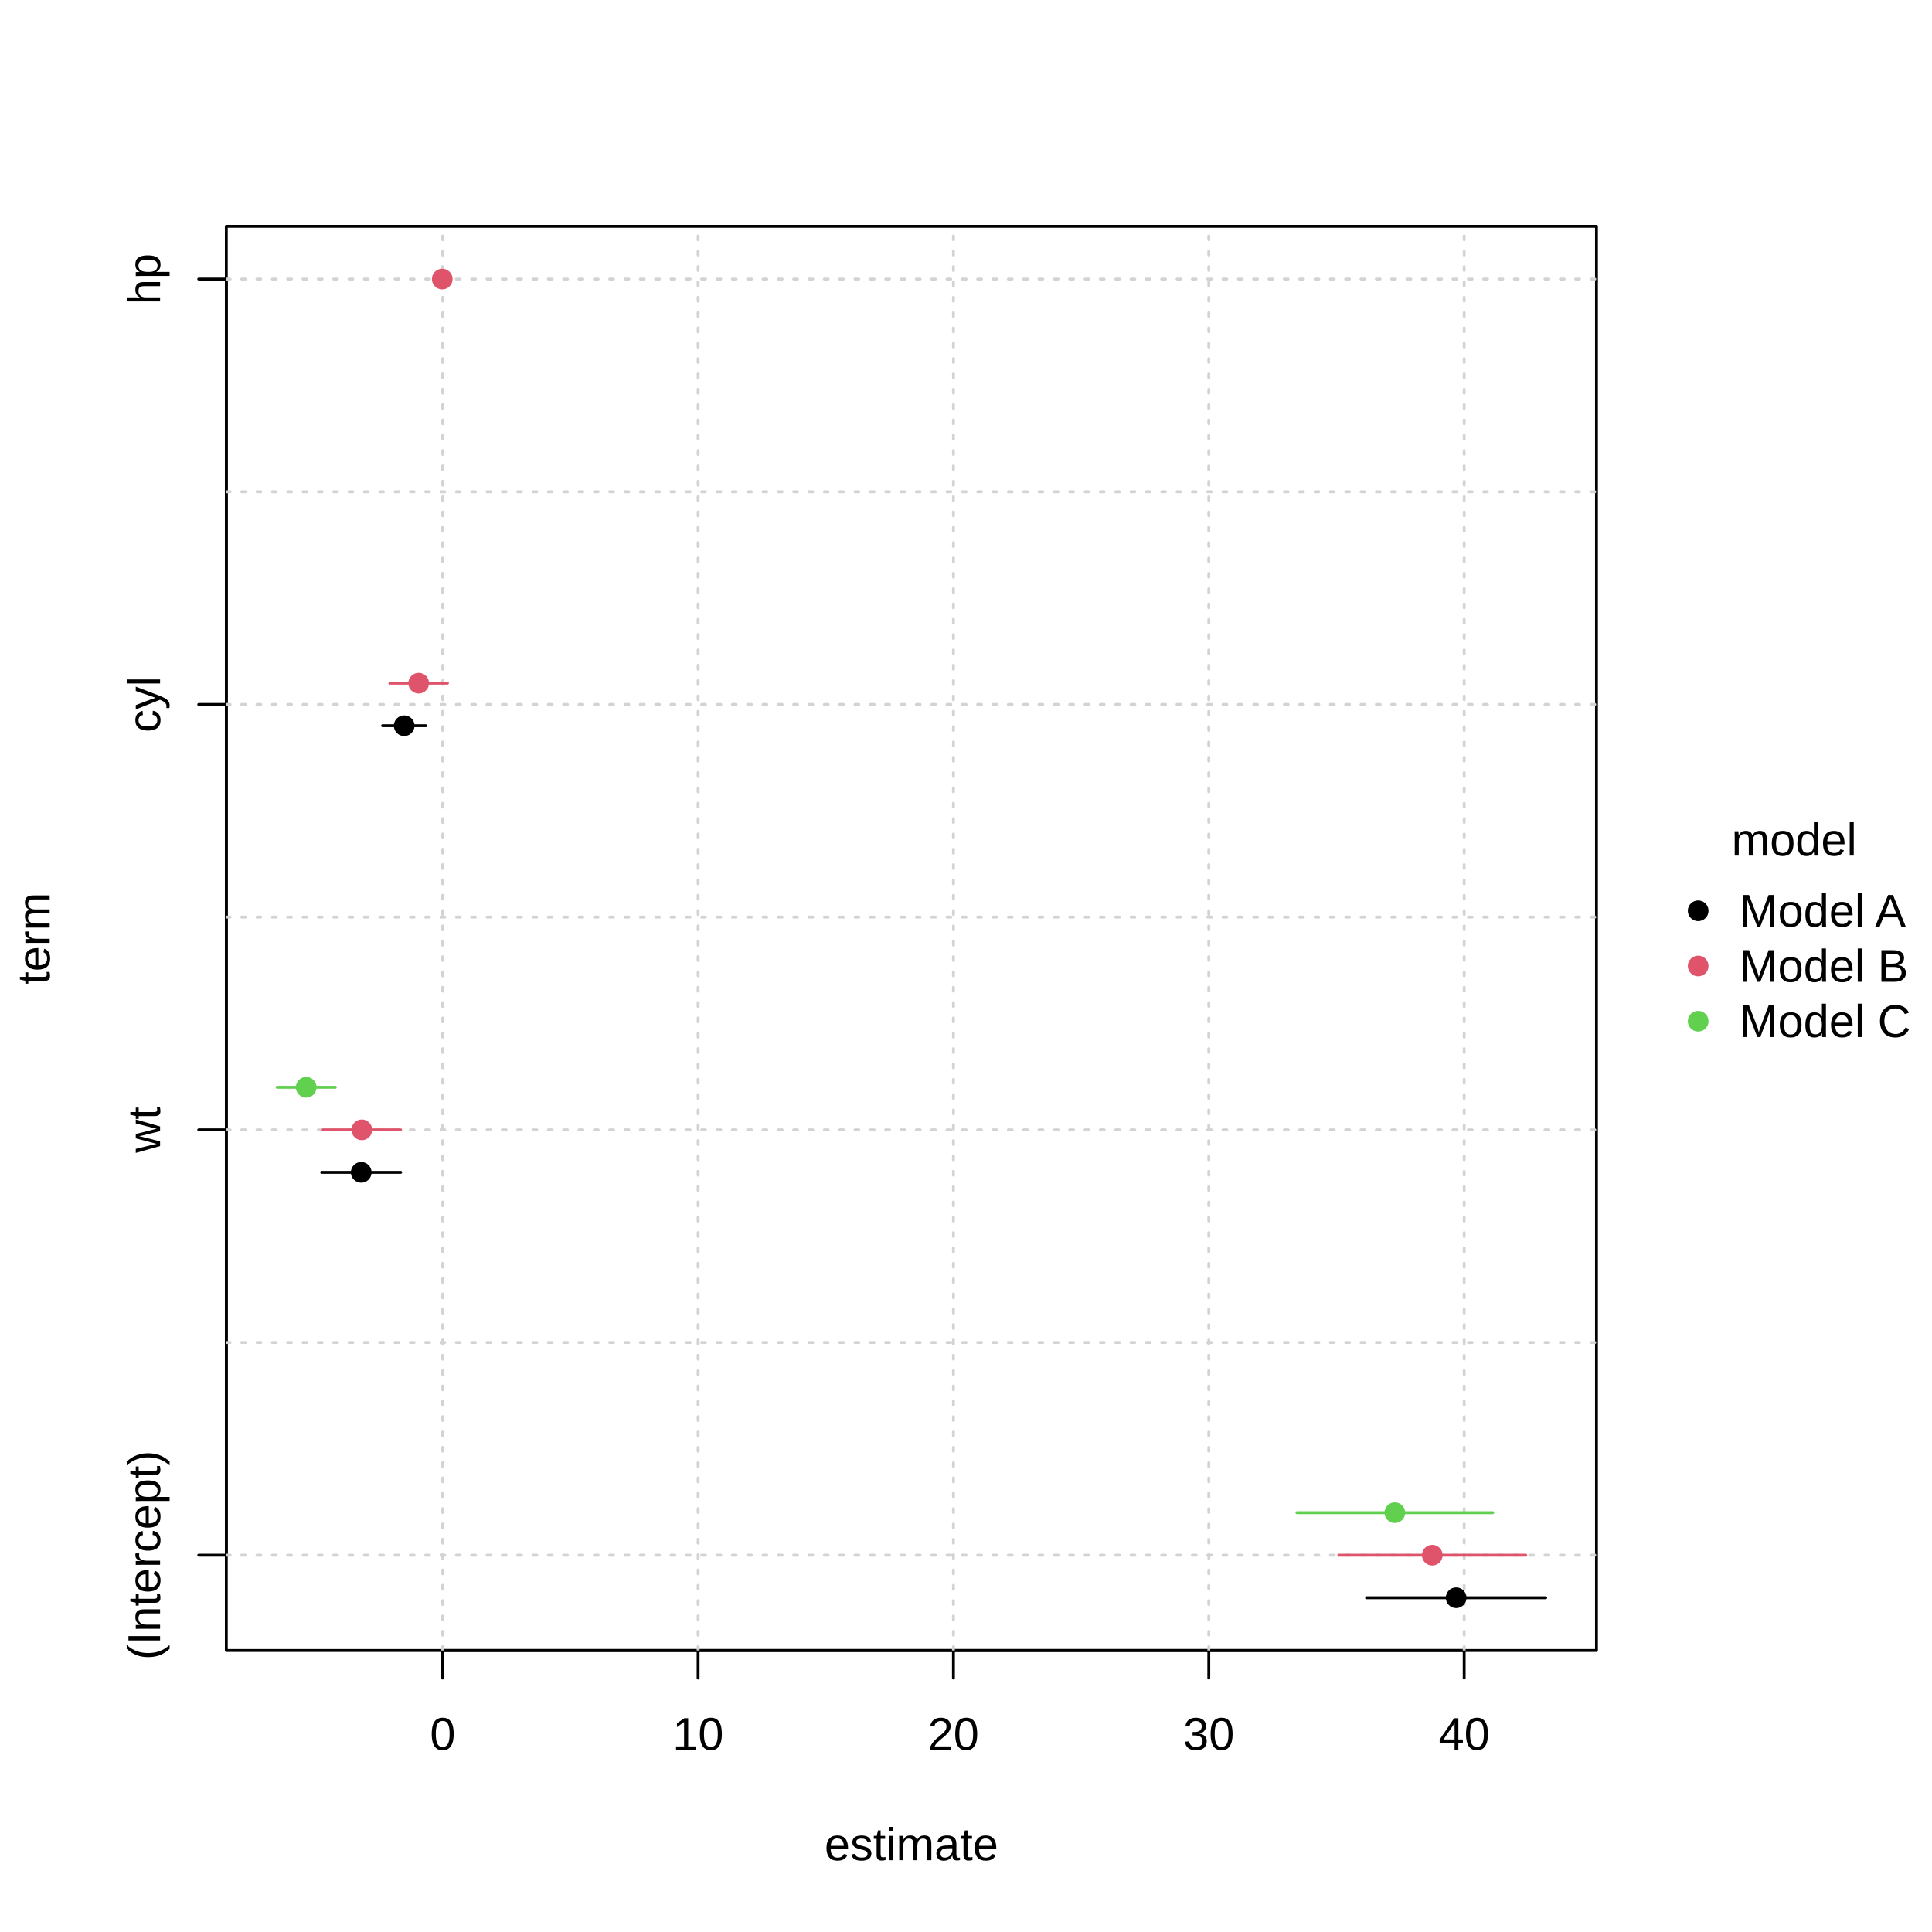
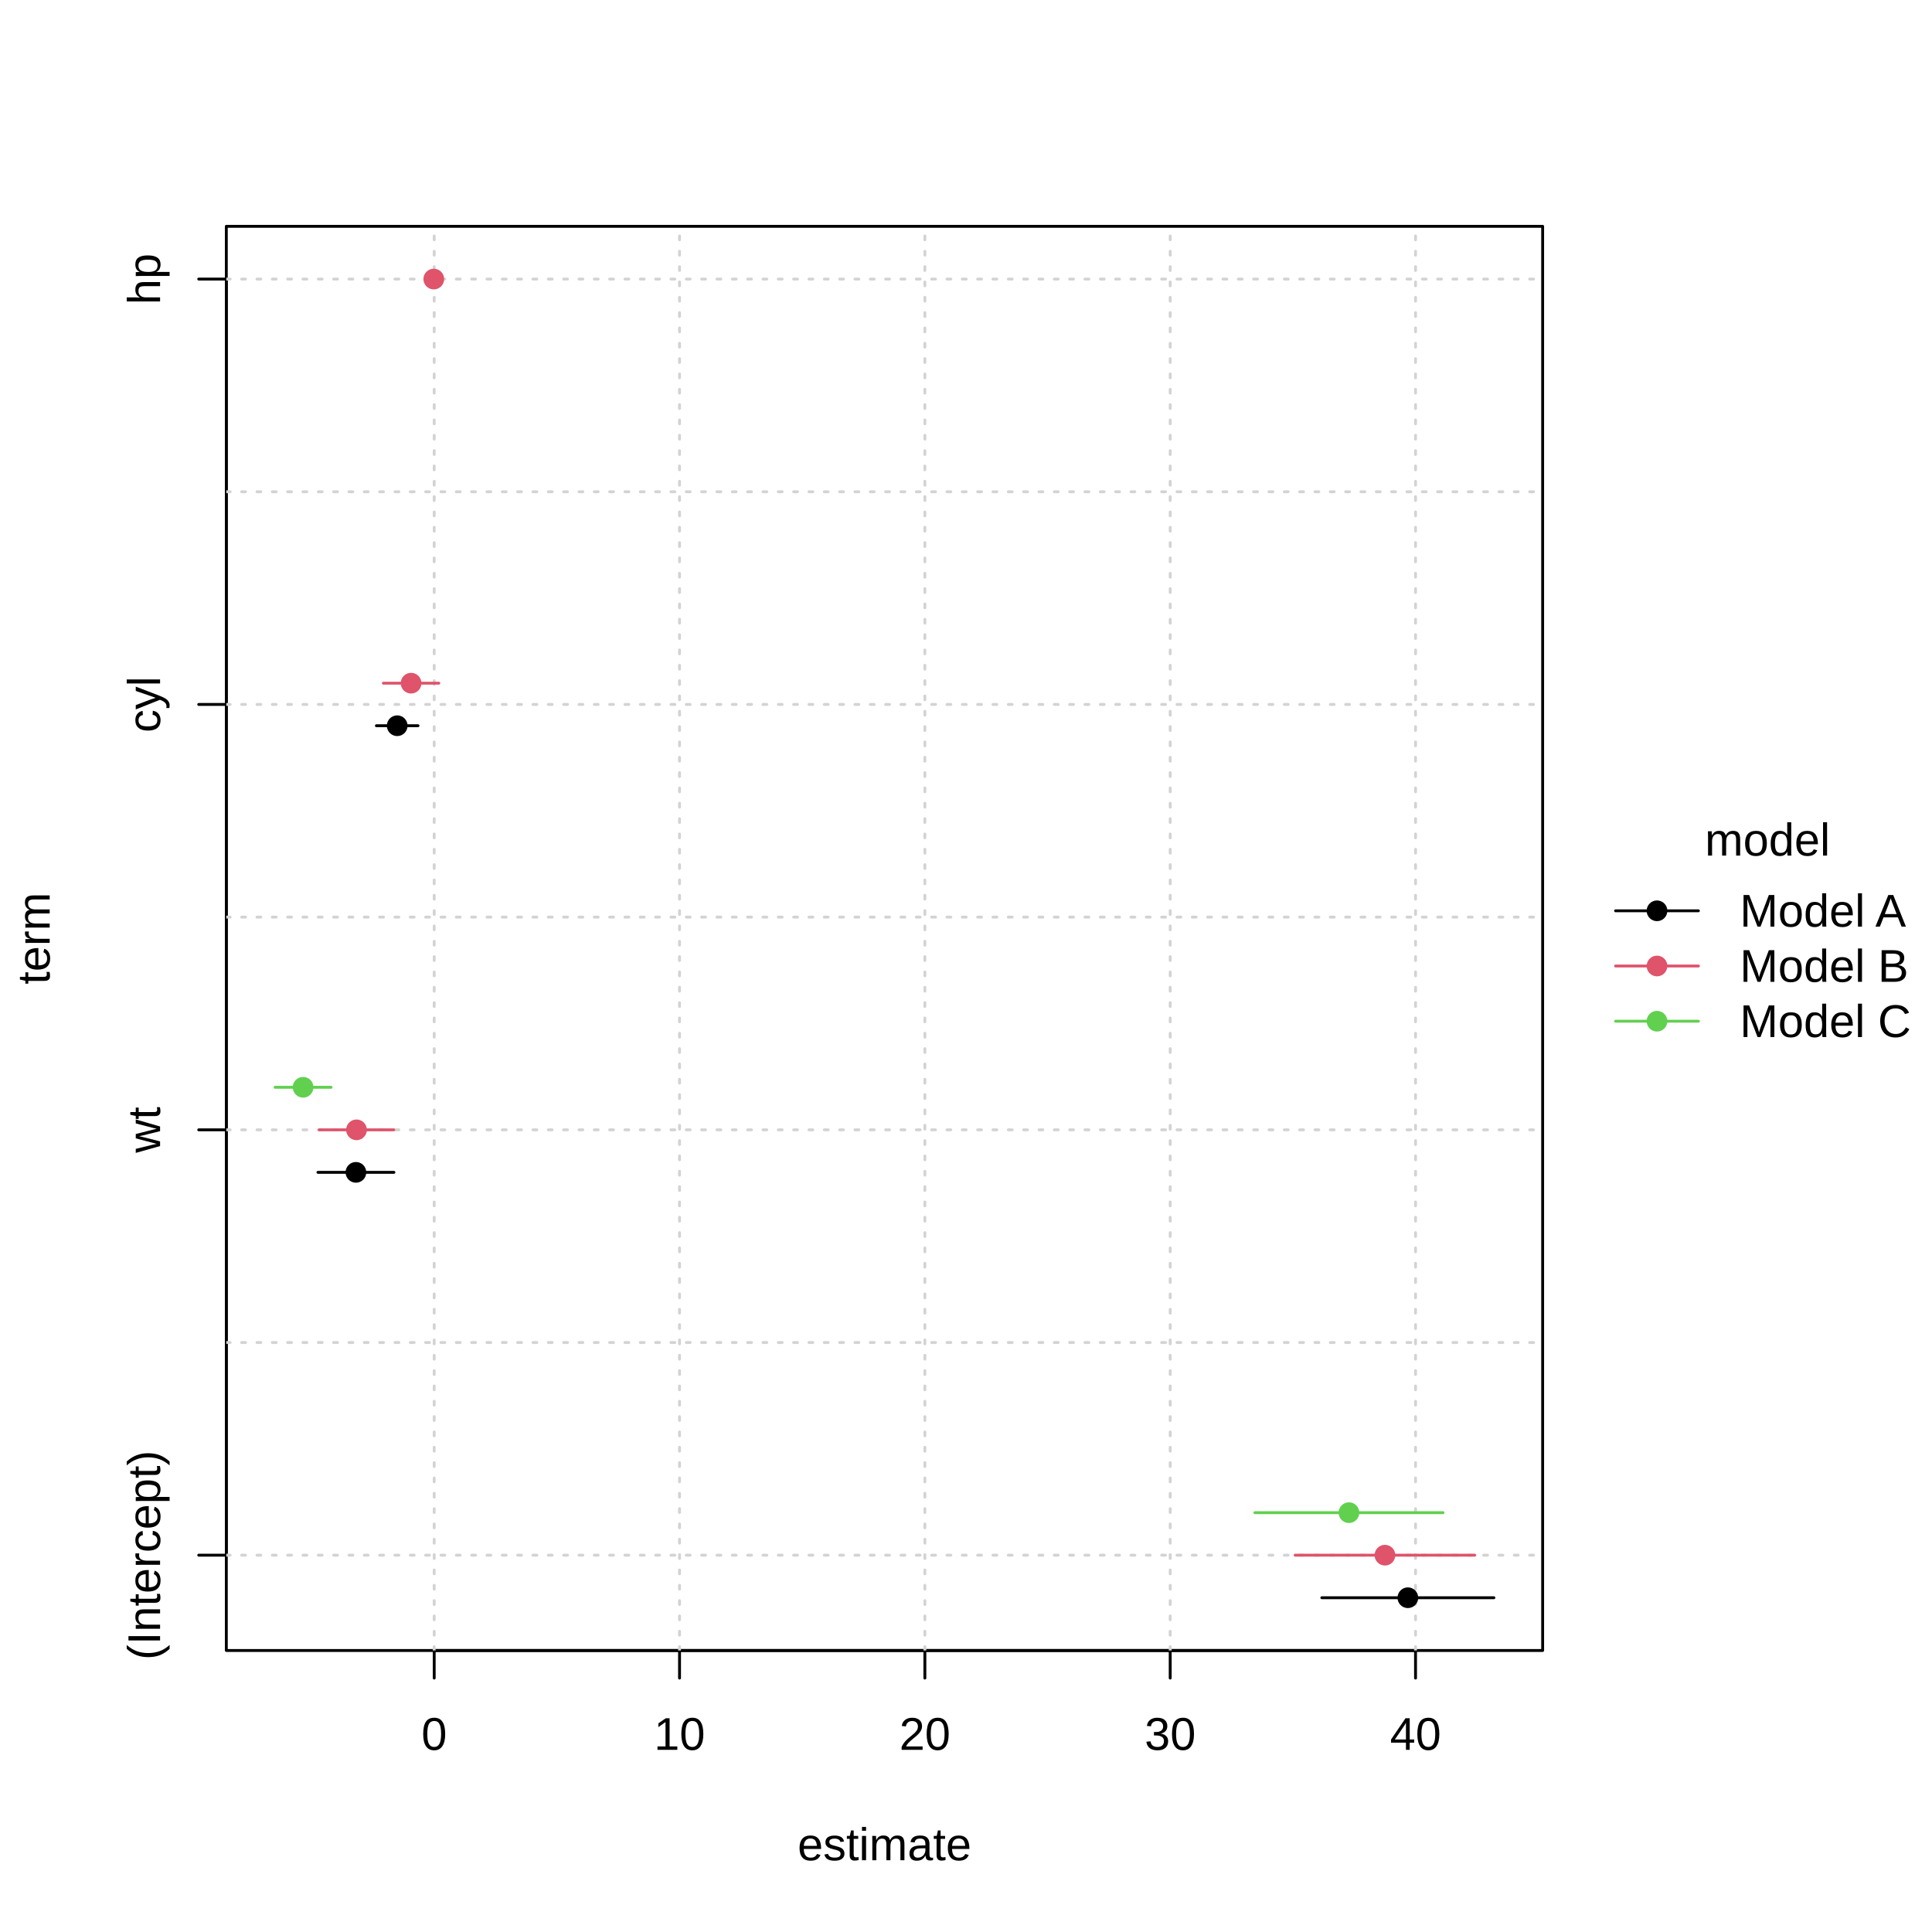
<svg xmlns="http://www.w3.org/2000/svg" width="504.00pt" height="504.00pt" viewBox="0 0 504.00 504.00">
  <g class="svglite">
    <defs>
      <style type="text/css">
    .svglite line, .svglite polyline, .svglite polygon, .svglite path, .svglite rect, .svglite circle {
      fill: none;
      stroke: #000000;
      stroke-linecap: round;
      stroke-linejoin: round;
      stroke-miterlimit: 10.00;
    }
    .svglite text {
      white-space: pre;
    }
    .svglite g.glyphgroup path {
      fill: inherit;
      stroke: none;
    }
  </style>
    </defs>
    <rect width="100%" height="100%" style="stroke: none; fill: #FFFFFF;" />
    <defs>
      <clipPath id="cpMC4wMHw1MDQuMDB8MC4wMHw1MDQuMDA=">
        <rect x="0.00" y="0.00" width="504.00" height="504.00" />
      </clipPath>
    </defs>
    <g clip-path="url(#cpMC4wMHw1MDQuMDB8MC4wMHw1MDQuMDA=)">
-       <circle cx="443.00" cy="237.60" r="2.70" style="stroke-width: 0.75; stroke: none; fill: #000000;" />
-       <circle cx="443.00" cy="252.00" r="2.70" style="stroke-width: 0.75; stroke: none; fill: #DF536B;" />
-       <circle cx="443.00" cy="266.40" r="2.70" style="stroke-width: 0.75; stroke: none; fill: #61D04F;" />
-       <text x="468.05" y="223.20" text-anchor="middle" style="font-size: 12.00px; font-family: &quot;Liberation Sans&quot;;" textLength="32.69px" lengthAdjust="spacingAndGlyphs">model</text>
-       <text x="453.80" y="241.73" style="font-size: 12.00px; font-family: &quot;Liberation Sans&quot;;" textLength="43.36px" lengthAdjust="spacingAndGlyphs">Model A</text>
-       <text x="453.80" y="256.13" style="font-size: 12.00px; font-family: &quot;Liberation Sans&quot;;" textLength="44.02px" lengthAdjust="spacingAndGlyphs">Model B</text>
-       <text x="453.80" y="270.53" style="font-size: 12.00px; font-family: &quot;Liberation Sans&quot;;" textLength="44.69px" lengthAdjust="spacingAndGlyphs">Model C</text>
+       <line x1="421.46" y1="237.60" x2="443.06" y2="237.60" style="stroke-width: 0.75;" />
+       <line x1="421.46" y1="252.00" x2="443.06" y2="252.00" style="stroke-width: 0.75; stroke: #DF536B;" />
+       <line x1="421.46" y1="266.40" x2="443.06" y2="266.40" style="stroke-width: 0.75; stroke: #61D04F;" />
+       <circle cx="432.26" cy="237.60" r="2.70" style="stroke-width: 0.75; stroke: none; fill: #000000;" />
+       <circle cx="432.26" cy="252.00" r="2.70" style="stroke-width: 0.75; stroke: none; fill: #DF536B;" />
+       <circle cx="432.26" cy="266.40" r="2.70" style="stroke-width: 0.75; stroke: none; fill: #61D04F;" />
+       <text x="461.09" y="223.20" text-anchor="middle" style="font-size: 12.00px; font-family: &quot;Liberation Sans&quot;;" textLength="32.69px" lengthAdjust="spacingAndGlyphs">model</text>
+       <text x="453.86" y="241.73" style="font-size: 12.00px; font-family: &quot;Liberation Sans&quot;;" textLength="43.36px" lengthAdjust="spacingAndGlyphs">Model A</text>
+       <text x="453.86" y="256.13" style="font-size: 12.00px; font-family: &quot;Liberation Sans&quot;;" textLength="44.02px" lengthAdjust="spacingAndGlyphs">Model B</text>
+       <text x="453.86" y="270.53" style="font-size: 12.00px; font-family: &quot;Liberation Sans&quot;;" textLength="44.69px" lengthAdjust="spacingAndGlyphs">Model C</text>
    </g>
    <defs>
-       <clipPath id="cpMC4wMHw0MTYuNDd8MC4wMHw1MDQuMDA=">
-         <rect x="0.00" y="0.00" width="416.47" height="504.00" />
+       <clipPath id="cpMC4wMHw0MDIuNDN8MC4wMHw1MDQuMDA=">
+         <rect x="0.00" y="0.00" width="402.43" height="504.00" />
      </clipPath>
    </defs>
-     <g clip-path="url(#cpMC4wMHw0MTYuNDd8MC4wMHw1MDQuMDA=)">
-       <text x="237.76" y="485.28" text-anchor="middle" style="font-size: 12.00px; font-family: &quot;Liberation Sans&quot;;" textLength="45.34px" lengthAdjust="spacingAndGlyphs">estimate</text>
+     <g clip-path="url(#cpMC4wMHw0MDIuNDN8MC4wMHw1MDQuMDA=)">
+       <text x="230.74" y="485.28" text-anchor="middle" style="font-size: 12.00px; font-family: &quot;Liberation Sans&quot;;" textLength="45.34px" lengthAdjust="spacingAndGlyphs">estimate</text>
      <text transform="translate(12.96,244.80) rotate(-90)" text-anchor="middle" style="font-size: 12.00px; font-family: &quot;Liberation Sans&quot;;" textLength="24.00px" lengthAdjust="spacingAndGlyphs">term</text>
    </g>
    <g clip-path="url(#cpMC4wMHw1MDQuMDB8MC4wMHw1MDQuMDA=)">
-       <line x1="115.49" y1="430.56" x2="381.96" y2="430.56" style="stroke-width: 0.75;" />
-       <line x1="115.49" y1="430.56" x2="115.49" y2="437.76" style="stroke-width: 0.75;" />
-       <line x1="182.11" y1="430.56" x2="182.11" y2="437.76" style="stroke-width: 0.75;" />
-       <line x1="248.72" y1="430.56" x2="248.72" y2="437.76" style="stroke-width: 0.75;" />
-       <line x1="315.34" y1="430.56" x2="315.34" y2="437.76" style="stroke-width: 0.75;" />
-       <line x1="381.96" y1="430.56" x2="381.96" y2="437.76" style="stroke-width: 0.75;" />
-       <text x="115.49" y="456.48" text-anchor="middle" style="font-size: 12.00px; font-family: &quot;Liberation Sans&quot;;" textLength="6.67px" lengthAdjust="spacingAndGlyphs">0</text>
-       <text x="182.11" y="456.48" text-anchor="middle" style="font-size: 12.00px; font-family: &quot;Liberation Sans&quot;;" textLength="13.34px" lengthAdjust="spacingAndGlyphs">10</text>
-       <text x="248.72" y="456.48" text-anchor="middle" style="font-size: 12.00px; font-family: &quot;Liberation Sans&quot;;" textLength="13.34px" lengthAdjust="spacingAndGlyphs">20</text>
-       <text x="315.34" y="456.48" text-anchor="middle" style="font-size: 12.00px; font-family: &quot;Liberation Sans&quot;;" textLength="13.34px" lengthAdjust="spacingAndGlyphs">30</text>
-       <text x="381.96" y="456.48" text-anchor="middle" style="font-size: 12.00px; font-family: &quot;Liberation Sans&quot;;" textLength="13.34px" lengthAdjust="spacingAndGlyphs">40</text>
+       <line x1="113.27" y1="430.56" x2="369.27" y2="430.56" style="stroke-width: 0.75;" />
+       <line x1="113.27" y1="430.56" x2="113.27" y2="437.76" style="stroke-width: 0.75;" />
+       <line x1="177.27" y1="430.56" x2="177.27" y2="437.76" style="stroke-width: 0.75;" />
+       <line x1="241.27" y1="430.56" x2="241.27" y2="437.76" style="stroke-width: 0.75;" />
+       <line x1="305.27" y1="430.56" x2="305.27" y2="437.76" style="stroke-width: 0.75;" />
+       <line x1="369.27" y1="430.56" x2="369.27" y2="437.76" style="stroke-width: 0.75;" />
+       <text x="113.27" y="456.48" text-anchor="middle" style="font-size: 12.00px; font-family: &quot;Liberation Sans&quot;;" textLength="6.67px" lengthAdjust="spacingAndGlyphs">0</text>
+       <text x="177.27" y="456.48" text-anchor="middle" style="font-size: 12.00px; font-family: &quot;Liberation Sans&quot;;" textLength="13.34px" lengthAdjust="spacingAndGlyphs">10</text>
+       <text x="241.27" y="456.48" text-anchor="middle" style="font-size: 12.00px; font-family: &quot;Liberation Sans&quot;;" textLength="13.34px" lengthAdjust="spacingAndGlyphs">20</text>
+       <text x="305.27" y="456.48" text-anchor="middle" style="font-size: 12.00px; font-family: &quot;Liberation Sans&quot;;" textLength="13.34px" lengthAdjust="spacingAndGlyphs">30</text>
+       <text x="369.27" y="456.48" text-anchor="middle" style="font-size: 12.00px; font-family: &quot;Liberation Sans&quot;;" textLength="13.34px" lengthAdjust="spacingAndGlyphs">40</text>
      <line x1="59.04" y1="405.70" x2="59.04" y2="72.80" style="stroke-width: 0.75;" />
      <line x1="59.04" y1="405.70" x2="51.84" y2="405.70" style="stroke-width: 0.75;" />
      <line x1="59.04" y1="294.74" x2="51.84" y2="294.74" style="stroke-width: 0.75;" />
      <line x1="59.04" y1="183.77" x2="51.84" y2="183.77" style="stroke-width: 0.75;" />
      <line x1="59.04" y1="72.80" x2="51.84" y2="72.80" style="stroke-width: 0.75;" />
      <text transform="translate(41.76,405.70) rotate(-90)" text-anchor="middle" style="font-size: 12.00px; font-family: &quot;Liberation Sans&quot;;" textLength="54.67px" lengthAdjust="spacingAndGlyphs">(Intercept)</text>
      <text transform="translate(41.76,294.74) rotate(-90)" text-anchor="middle" style="font-size: 12.00px; font-family: &quot;Liberation Sans&quot;;" textLength="12.00px" lengthAdjust="spacingAndGlyphs">wt</text>
      <text transform="translate(41.76,183.77) rotate(-90)" text-anchor="middle" style="font-size: 12.00px; font-family: &quot;Liberation Sans&quot;;" textLength="14.67px" lengthAdjust="spacingAndGlyphs">cyl</text>
      <text transform="translate(41.76,72.80) rotate(-90)" text-anchor="middle" style="font-size: 12.00px; font-family: &quot;Liberation Sans&quot;;" textLength="13.34px" lengthAdjust="spacingAndGlyphs">hp</text>
-       <polygon points="59.04,430.56 416.47,430.56 416.47,59.04 59.04,59.04 " style="stroke-width: 0.75;" />
+       <polygon points="59.04,430.56 402.43,430.56 402.43,59.04 59.04,59.04 " style="stroke-width: 0.75;" />
    </g>
    <defs>
-       <clipPath id="cpNTkuMDR8NDE2LjQ3fDU5LjA0fDQzMC41Ng==">
-         <rect x="59.04" y="59.04" width="357.43" height="371.52" />
+       <clipPath id="cpNTkuMDR8NDAyLjQzfDU5LjA0fDQzMC41Ng==">
+         <rect x="59.04" y="59.04" width="343.39" height="371.52" />
      </clipPath>
    </defs>
-     <g clip-path="url(#cpNTkuMDR8NDE2LjQ3fDU5LjA0fDQzMC41Ng==)">
-       <line x1="115.49" y1="430.56" x2="115.49" y2="59.04" style="stroke-width: 0.75; stroke: #D3D3D3; stroke-dasharray: 1.00,3.00;" />
-       <line x1="182.11" y1="430.56" x2="182.11" y2="59.04" style="stroke-width: 0.75; stroke: #D3D3D3; stroke-dasharray: 1.00,3.00;" />
-       <line x1="248.72" y1="430.56" x2="248.72" y2="59.04" style="stroke-width: 0.75; stroke: #D3D3D3; stroke-dasharray: 1.00,3.00;" />
-       <line x1="315.34" y1="430.56" x2="315.34" y2="59.04" style="stroke-width: 0.75; stroke: #D3D3D3; stroke-dasharray: 1.00,3.00;" />
-       <line x1="381.96" y1="430.56" x2="381.96" y2="59.04" style="stroke-width: 0.75; stroke: #D3D3D3; stroke-dasharray: 1.00,3.00;" />
-       <line x1="59.04" y1="405.70" x2="416.47" y2="405.70" style="stroke-width: 0.75; stroke: #D3D3D3; stroke-dasharray: 1.00,3.00;" />
-       <line x1="59.04" y1="350.22" x2="416.47" y2="350.22" style="stroke-width: 0.75; stroke: #D3D3D3; stroke-dasharray: 1.00,3.00;" />
-       <line x1="59.04" y1="294.74" x2="416.47" y2="294.74" style="stroke-width: 0.75; stroke: #D3D3D3; stroke-dasharray: 1.00,3.00;" />
-       <line x1="59.04" y1="239.25" x2="416.47" y2="239.25" style="stroke-width: 0.75; stroke: #D3D3D3; stroke-dasharray: 1.00,3.00;" />
-       <line x1="59.04" y1="183.77" x2="416.47" y2="183.77" style="stroke-width: 0.75; stroke: #D3D3D3; stroke-dasharray: 1.00,3.00;" />
-       <line x1="59.04" y1="128.28" x2="416.47" y2="128.28" style="stroke-width: 0.75; stroke: #D3D3D3; stroke-dasharray: 1.00,3.00;" />
-       <line x1="59.04" y1="72.80" x2="416.47" y2="72.80" style="stroke-width: 0.75; stroke: #D3D3D3; stroke-dasharray: 1.00,3.00;" />
-       <line x1="356.50" y1="416.80" x2="403.23" y2="416.80" style="stroke-width: 0.75;" />
-       <line x1="83.92" y1="305.83" x2="104.54" y2="305.83" style="stroke-width: 0.75;" />
-       <line x1="99.79" y1="189.32" x2="111.09" y2="189.32" style="stroke-width: 0.75;" />
-       <circle cx="379.87" cy="416.80" r="2.70" style="stroke-width: 0.75; stroke: none; fill: #000000;" />
-       <circle cx="94.23" cy="305.83" r="2.70" style="stroke-width: 0.75; stroke: none; fill: #000000;" />
-       <circle cx="105.44" cy="189.32" r="2.70" style="stroke-width: 0.75; stroke: none; fill: #000000;" />
-       <line x1="349.26" y1="405.70" x2="398.03" y2="405.70" style="stroke-width: 0.75; stroke: #DF536B;" />
-       <line x1="84.28" y1="294.74" x2="104.50" y2="294.74" style="stroke-width: 0.75; stroke: #DF536B;" />
-       <line x1="115.21" y1="72.80" x2="115.53" y2="72.80" style="stroke-width: 0.75; stroke: #DF536B;" />
-       <line x1="101.70" y1="178.22" x2="116.73" y2="178.22" style="stroke-width: 0.75; stroke: #DF536B;" />
-       <circle cx="373.64" cy="405.70" r="2.70" style="stroke-width: 0.75; stroke: none; fill: #DF536B;" />
-       <circle cx="94.39" cy="294.74" r="2.70" style="stroke-width: 0.75; stroke: none; fill: #DF536B;" />
-       <circle cx="115.37" cy="72.80" r="2.70" style="stroke-width: 0.75; stroke: none; fill: #DF536B;" />
-       <circle cx="109.22" cy="178.22" r="2.70" style="stroke-width: 0.75; stroke: none; fill: #DF536B;" />
-       <line x1="338.33" y1="394.61" x2="389.42" y2="394.61" style="stroke-width: 0.75; stroke: #61D04F;" />
-       <line x1="72.28" y1="283.64" x2="87.49" y2="283.64" style="stroke-width: 0.75; stroke: #61D04F;" />
-       <circle cx="363.87" cy="394.61" r="2.70" style="stroke-width: 0.75; stroke: none; fill: #61D04F;" />
-       <circle cx="79.88" cy="283.64" r="2.70" style="stroke-width: 0.75; stroke: none; fill: #61D04F;" />
+     <g clip-path="url(#cpNTkuMDR8NDAyLjQzfDU5LjA0fDQzMC41Ng==)">
+       <line x1="113.27" y1="430.56" x2="113.27" y2="59.04" style="stroke-width: 0.75; stroke: #D3D3D3; stroke-dasharray: 1.00,3.00;" />
+       <line x1="177.27" y1="430.56" x2="177.27" y2="59.04" style="stroke-width: 0.75; stroke: #D3D3D3; stroke-dasharray: 1.00,3.00;" />
+       <line x1="241.27" y1="430.56" x2="241.27" y2="59.04" style="stroke-width: 0.75; stroke: #D3D3D3; stroke-dasharray: 1.00,3.00;" />
+       <line x1="305.27" y1="430.56" x2="305.27" y2="59.04" style="stroke-width: 0.75; stroke: #D3D3D3; stroke-dasharray: 1.00,3.00;" />
+       <line x1="369.27" y1="430.56" x2="369.27" y2="59.04" style="stroke-width: 0.75; stroke: #D3D3D3; stroke-dasharray: 1.00,3.00;" />
+       <line x1="59.04" y1="405.70" x2="402.43" y2="405.70" style="stroke-width: 0.75; stroke: #D3D3D3; stroke-dasharray: 1.00,3.00;" />
+       <line x1="59.04" y1="350.22" x2="402.43" y2="350.22" style="stroke-width: 0.75; stroke: #D3D3D3; stroke-dasharray: 1.00,3.00;" />
+       <line x1="59.04" y1="294.74" x2="402.43" y2="294.74" style="stroke-width: 0.75; stroke: #D3D3D3; stroke-dasharray: 1.00,3.00;" />
+       <line x1="59.04" y1="239.25" x2="402.43" y2="239.25" style="stroke-width: 0.75; stroke: #D3D3D3; stroke-dasharray: 1.00,3.00;" />
+       <line x1="59.04" y1="183.77" x2="402.43" y2="183.77" style="stroke-width: 0.75; stroke: #D3D3D3; stroke-dasharray: 1.00,3.00;" />
+       <line x1="59.04" y1="128.28" x2="402.43" y2="128.28" style="stroke-width: 0.75; stroke: #D3D3D3; stroke-dasharray: 1.00,3.00;" />
+       <line x1="59.04" y1="72.80" x2="402.43" y2="72.80" style="stroke-width: 0.75; stroke: #D3D3D3; stroke-dasharray: 1.00,3.00;" />
+       <line x1="344.82" y1="416.80" x2="389.71" y2="416.80" style="stroke-width: 0.75;" />
+       <line x1="82.94" y1="305.83" x2="102.76" y2="305.83" style="stroke-width: 0.75;" />
+       <line x1="98.19" y1="189.32" x2="109.05" y2="189.32" style="stroke-width: 0.75;" />
+       <circle cx="367.27" cy="416.80" r="2.70" style="stroke-width: 0.75; stroke: none; fill: #000000;" />
+       <circle cx="92.85" cy="305.83" r="2.70" style="stroke-width: 0.75; stroke: none; fill: #000000;" />
+       <circle cx="103.62" cy="189.32" r="2.70" style="stroke-width: 0.75; stroke: none; fill: #000000;" />
+       <line x1="337.86" y1="405.70" x2="384.71" y2="405.70" style="stroke-width: 0.75; stroke: #DF536B;" />
+       <line x1="83.29" y1="294.74" x2="102.71" y2="294.74" style="stroke-width: 0.75; stroke: #DF536B;" />
+       <line x1="113.00" y1="72.80" x2="113.31" y2="72.80" style="stroke-width: 0.75; stroke: #DF536B;" />
+       <line x1="100.02" y1="178.22" x2="114.47" y2="178.22" style="stroke-width: 0.75; stroke: #DF536B;" />
+       <circle cx="361.29" cy="405.70" r="2.70" style="stroke-width: 0.75; stroke: none; fill: #DF536B;" />
+       <circle cx="93.00" cy="294.74" r="2.70" style="stroke-width: 0.75; stroke: none; fill: #DF536B;" />
+       <circle cx="113.16" cy="72.80" r="2.70" style="stroke-width: 0.75; stroke: none; fill: #DF536B;" />
+       <circle cx="107.24" cy="178.22" r="2.70" style="stroke-width: 0.75; stroke: none; fill: #DF536B;" />
+       <line x1="327.36" y1="394.61" x2="376.44" y2="394.61" style="stroke-width: 0.75; stroke: #61D04F;" />
+       <line x1="71.76" y1="283.64" x2="86.37" y2="283.64" style="stroke-width: 0.75; stroke: #61D04F;" />
+       <circle cx="351.90" cy="394.61" r="2.70" style="stroke-width: 0.75; stroke: none; fill: #61D04F;" />
+       <circle cx="79.07" cy="283.64" r="2.70" style="stroke-width: 0.75; stroke: none; fill: #61D04F;" />
    </g>
  </g>
</svg>
